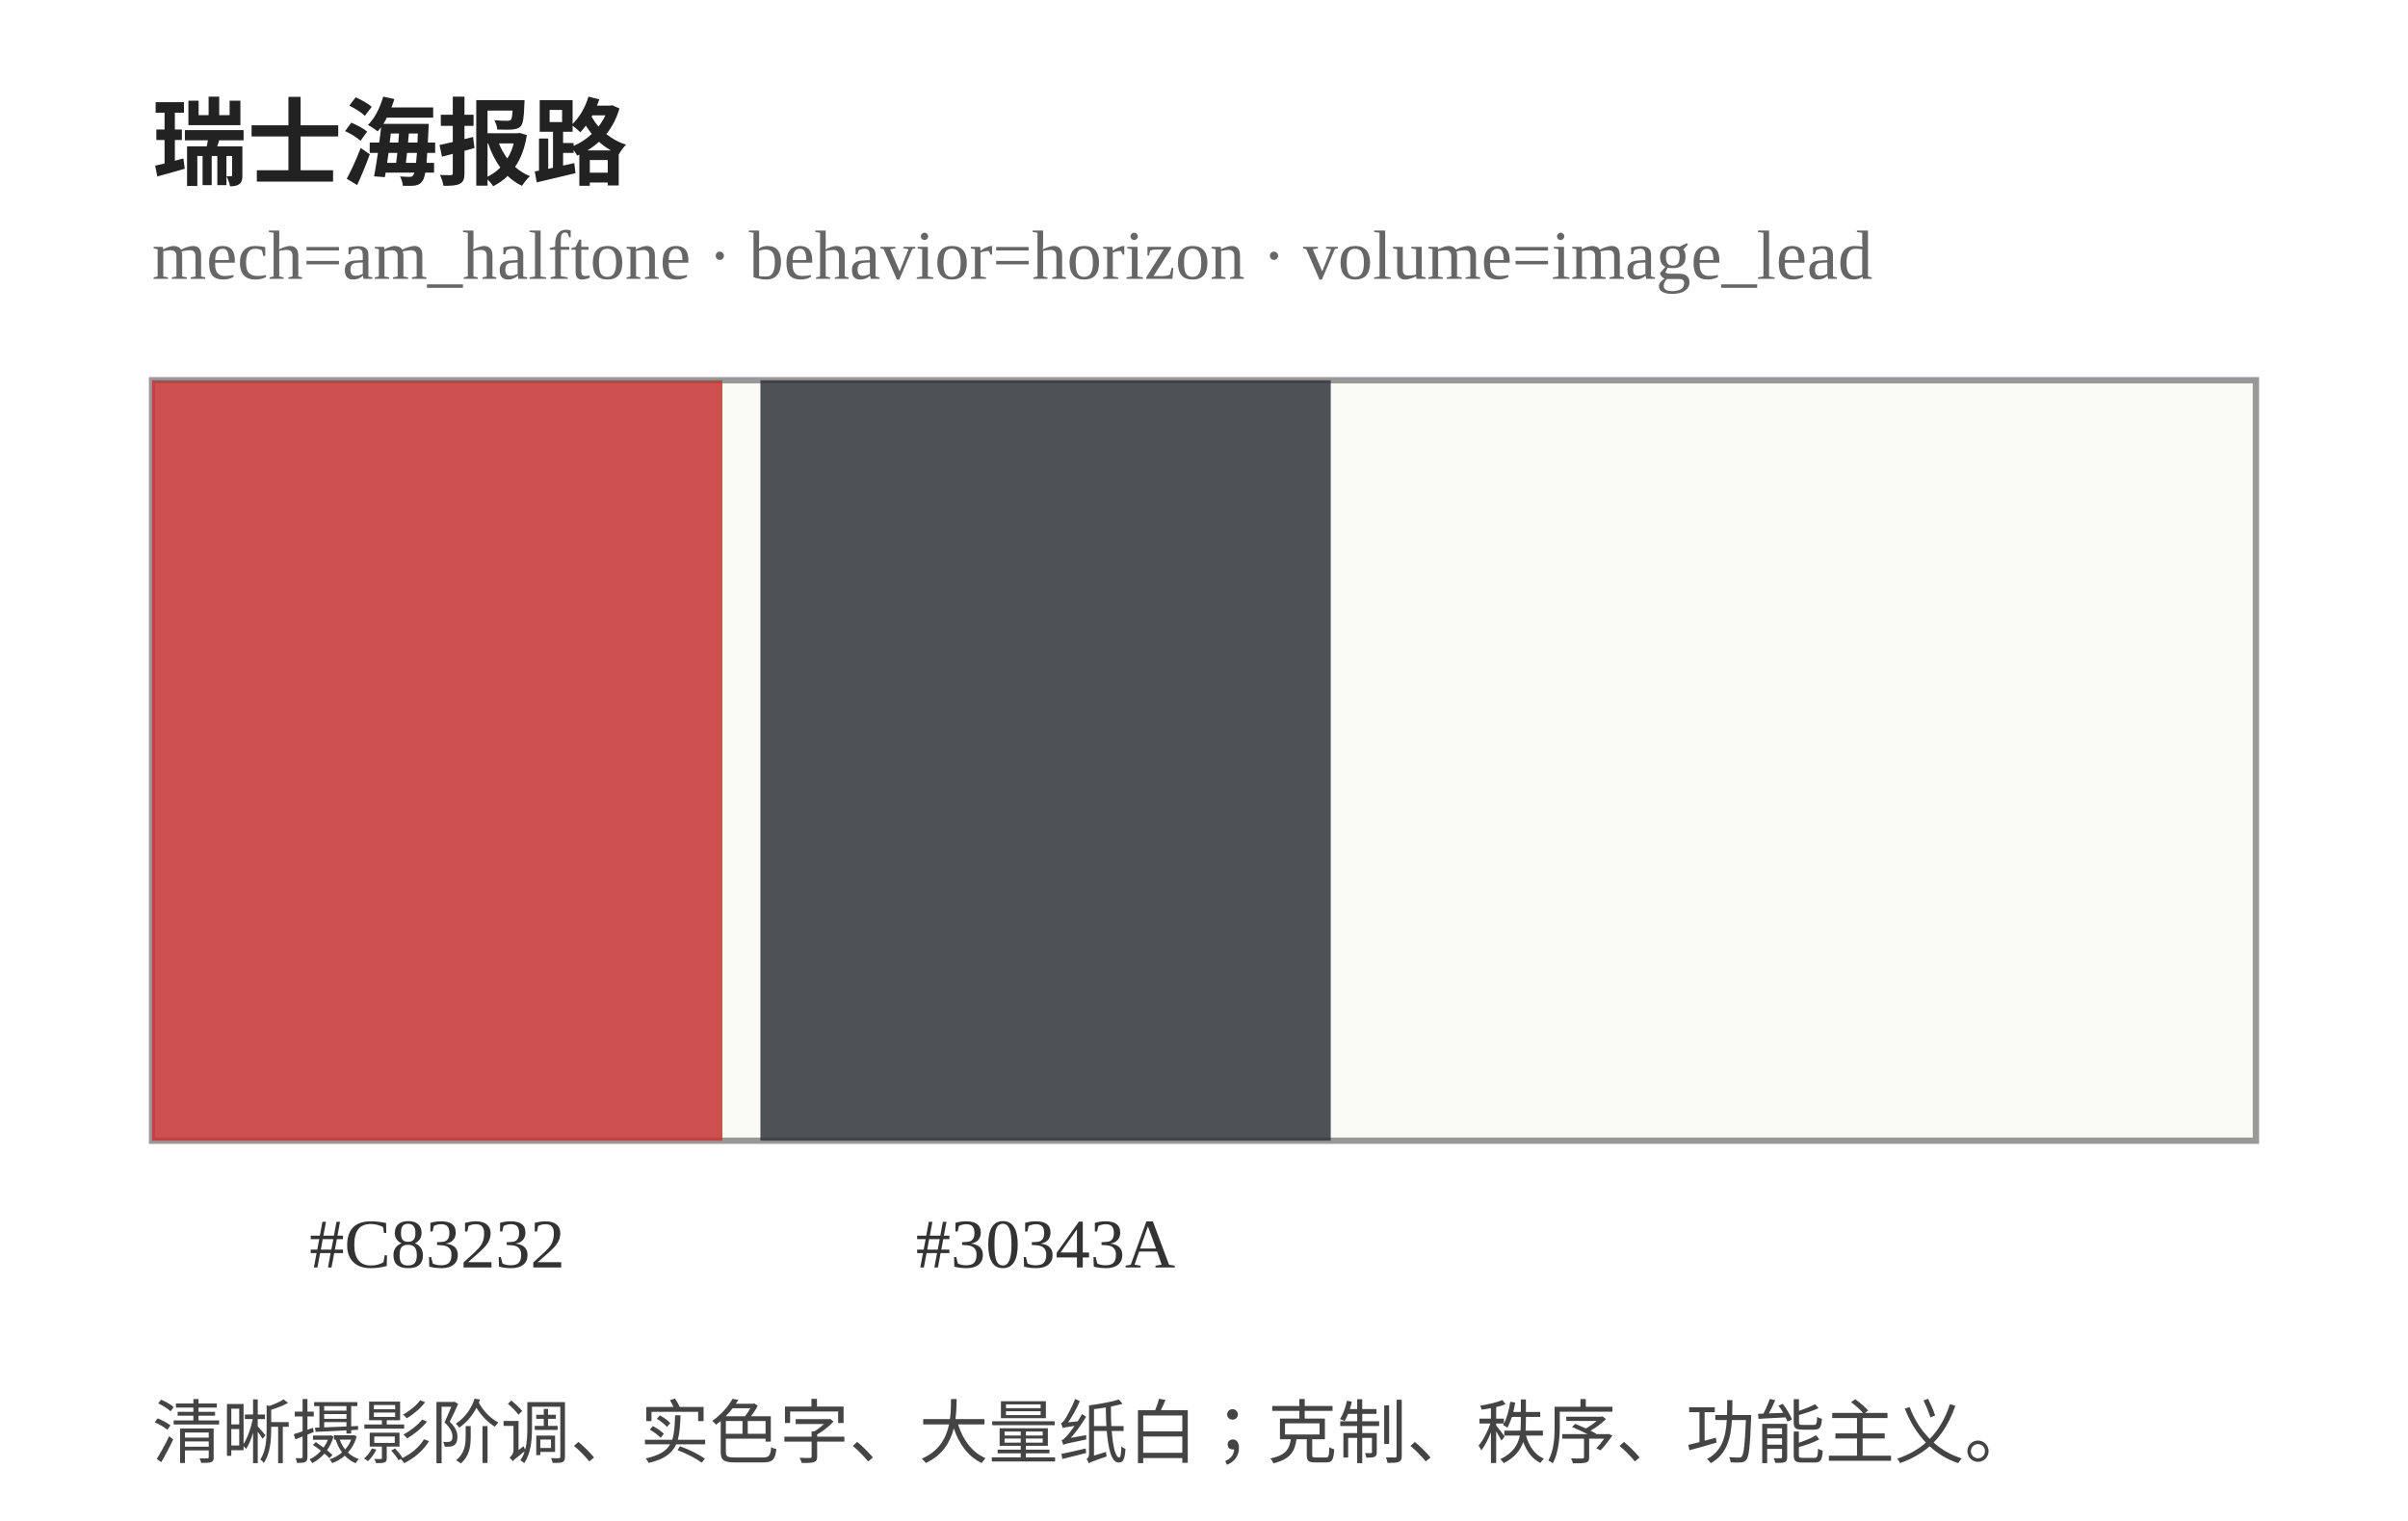
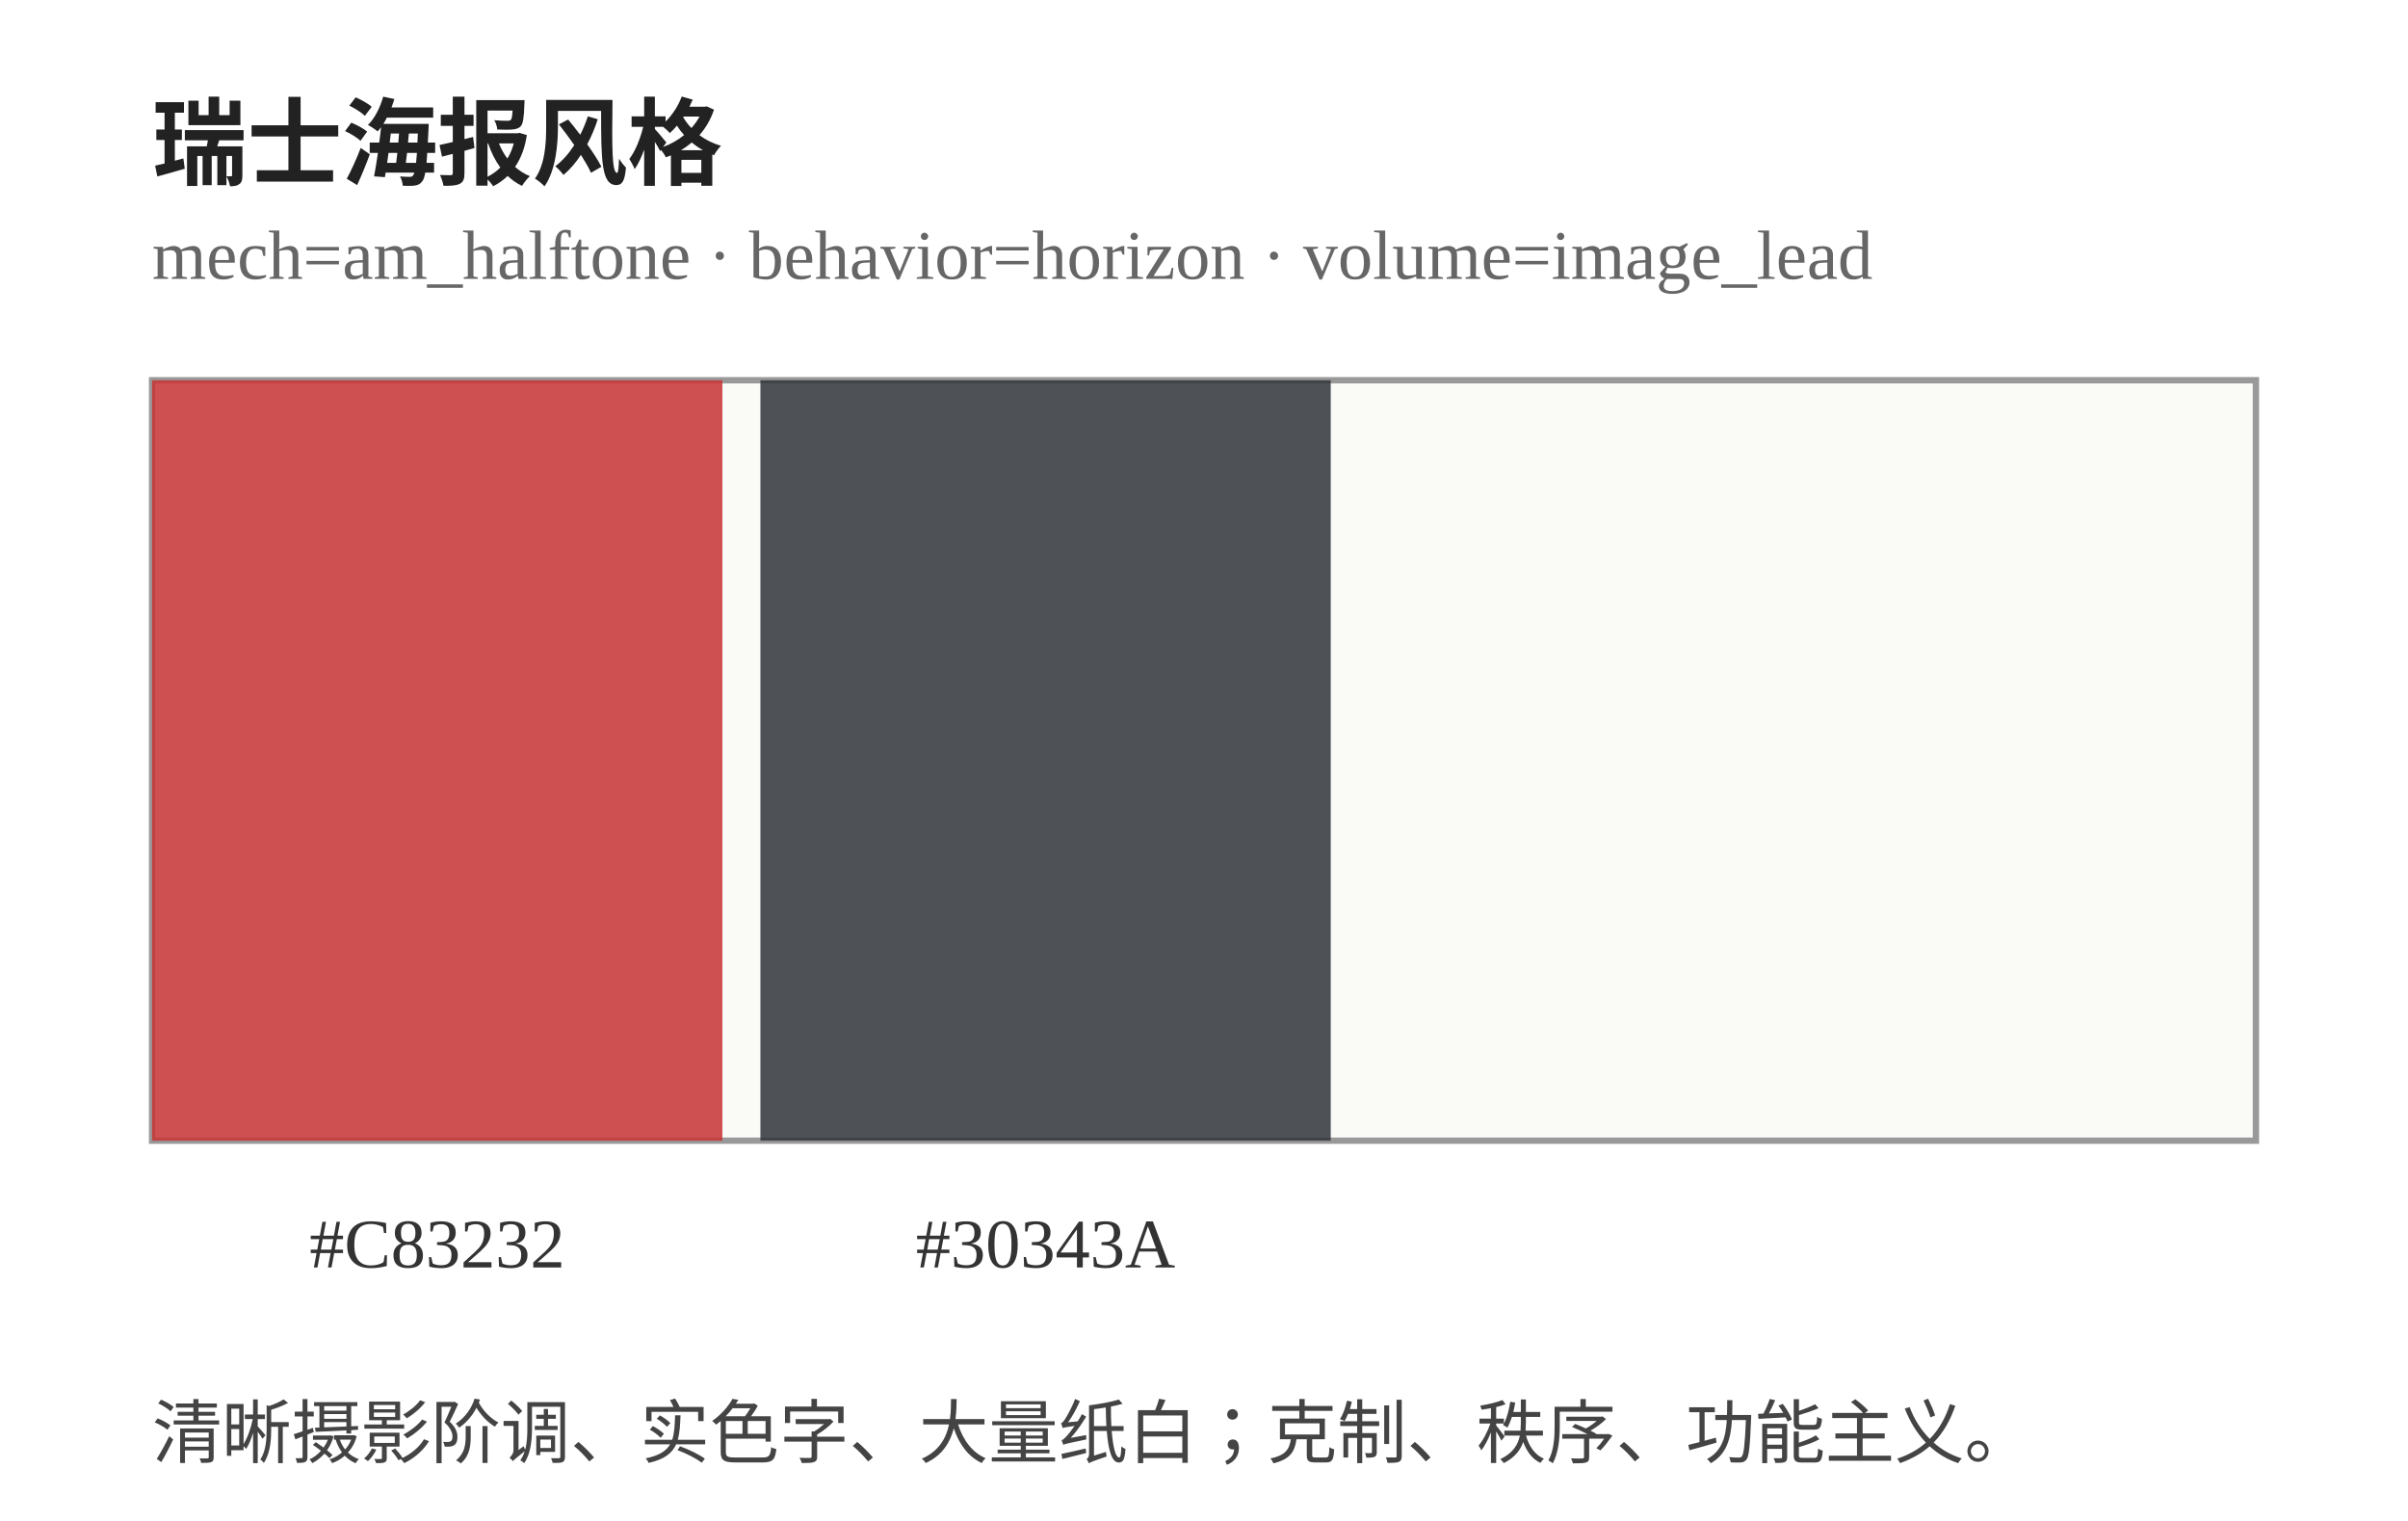
<svg xmlns="http://www.w3.org/2000/svg" width="380" height="240" viewBox="0 0 380 240">
  <rect x="24" y="60" width="332" height="120" fill="#FAFAF7" stroke="#999" stroke-width="1" />
  <rect x="24" y="60" width="90" height="120" fill="#C83232" opacity="0.85" />
  <text x="69.0" y="200" font-size="11" fill="#333" text-anchor="middle">#C83232</text>
  <rect x="120" y="60" width="90" height="120" fill="#30343A" opacity="0.85" />
  <text x="165.0" y="200" font-size="11" fill="#333" text-anchor="middle">#30343A</text>
-   <text x="24" y="28" font-size="15" font-weight="bold" fill="#222">瑞士海报路</text>
+   <text x="24" y="28" font-size="15" font-weight="bold" fill="#222">瑞士海报风格</text>
  <text x="24" y="44" font-size="11" fill="#666">mech=am_halftone · behavior=horizon · volume=image_lead</text>
  <text x="24" y="230" font-size="11" fill="#444">清晰摄影阶调、实色字、大量纸白；克制、秩序、功能主义。</text>
</svg>
